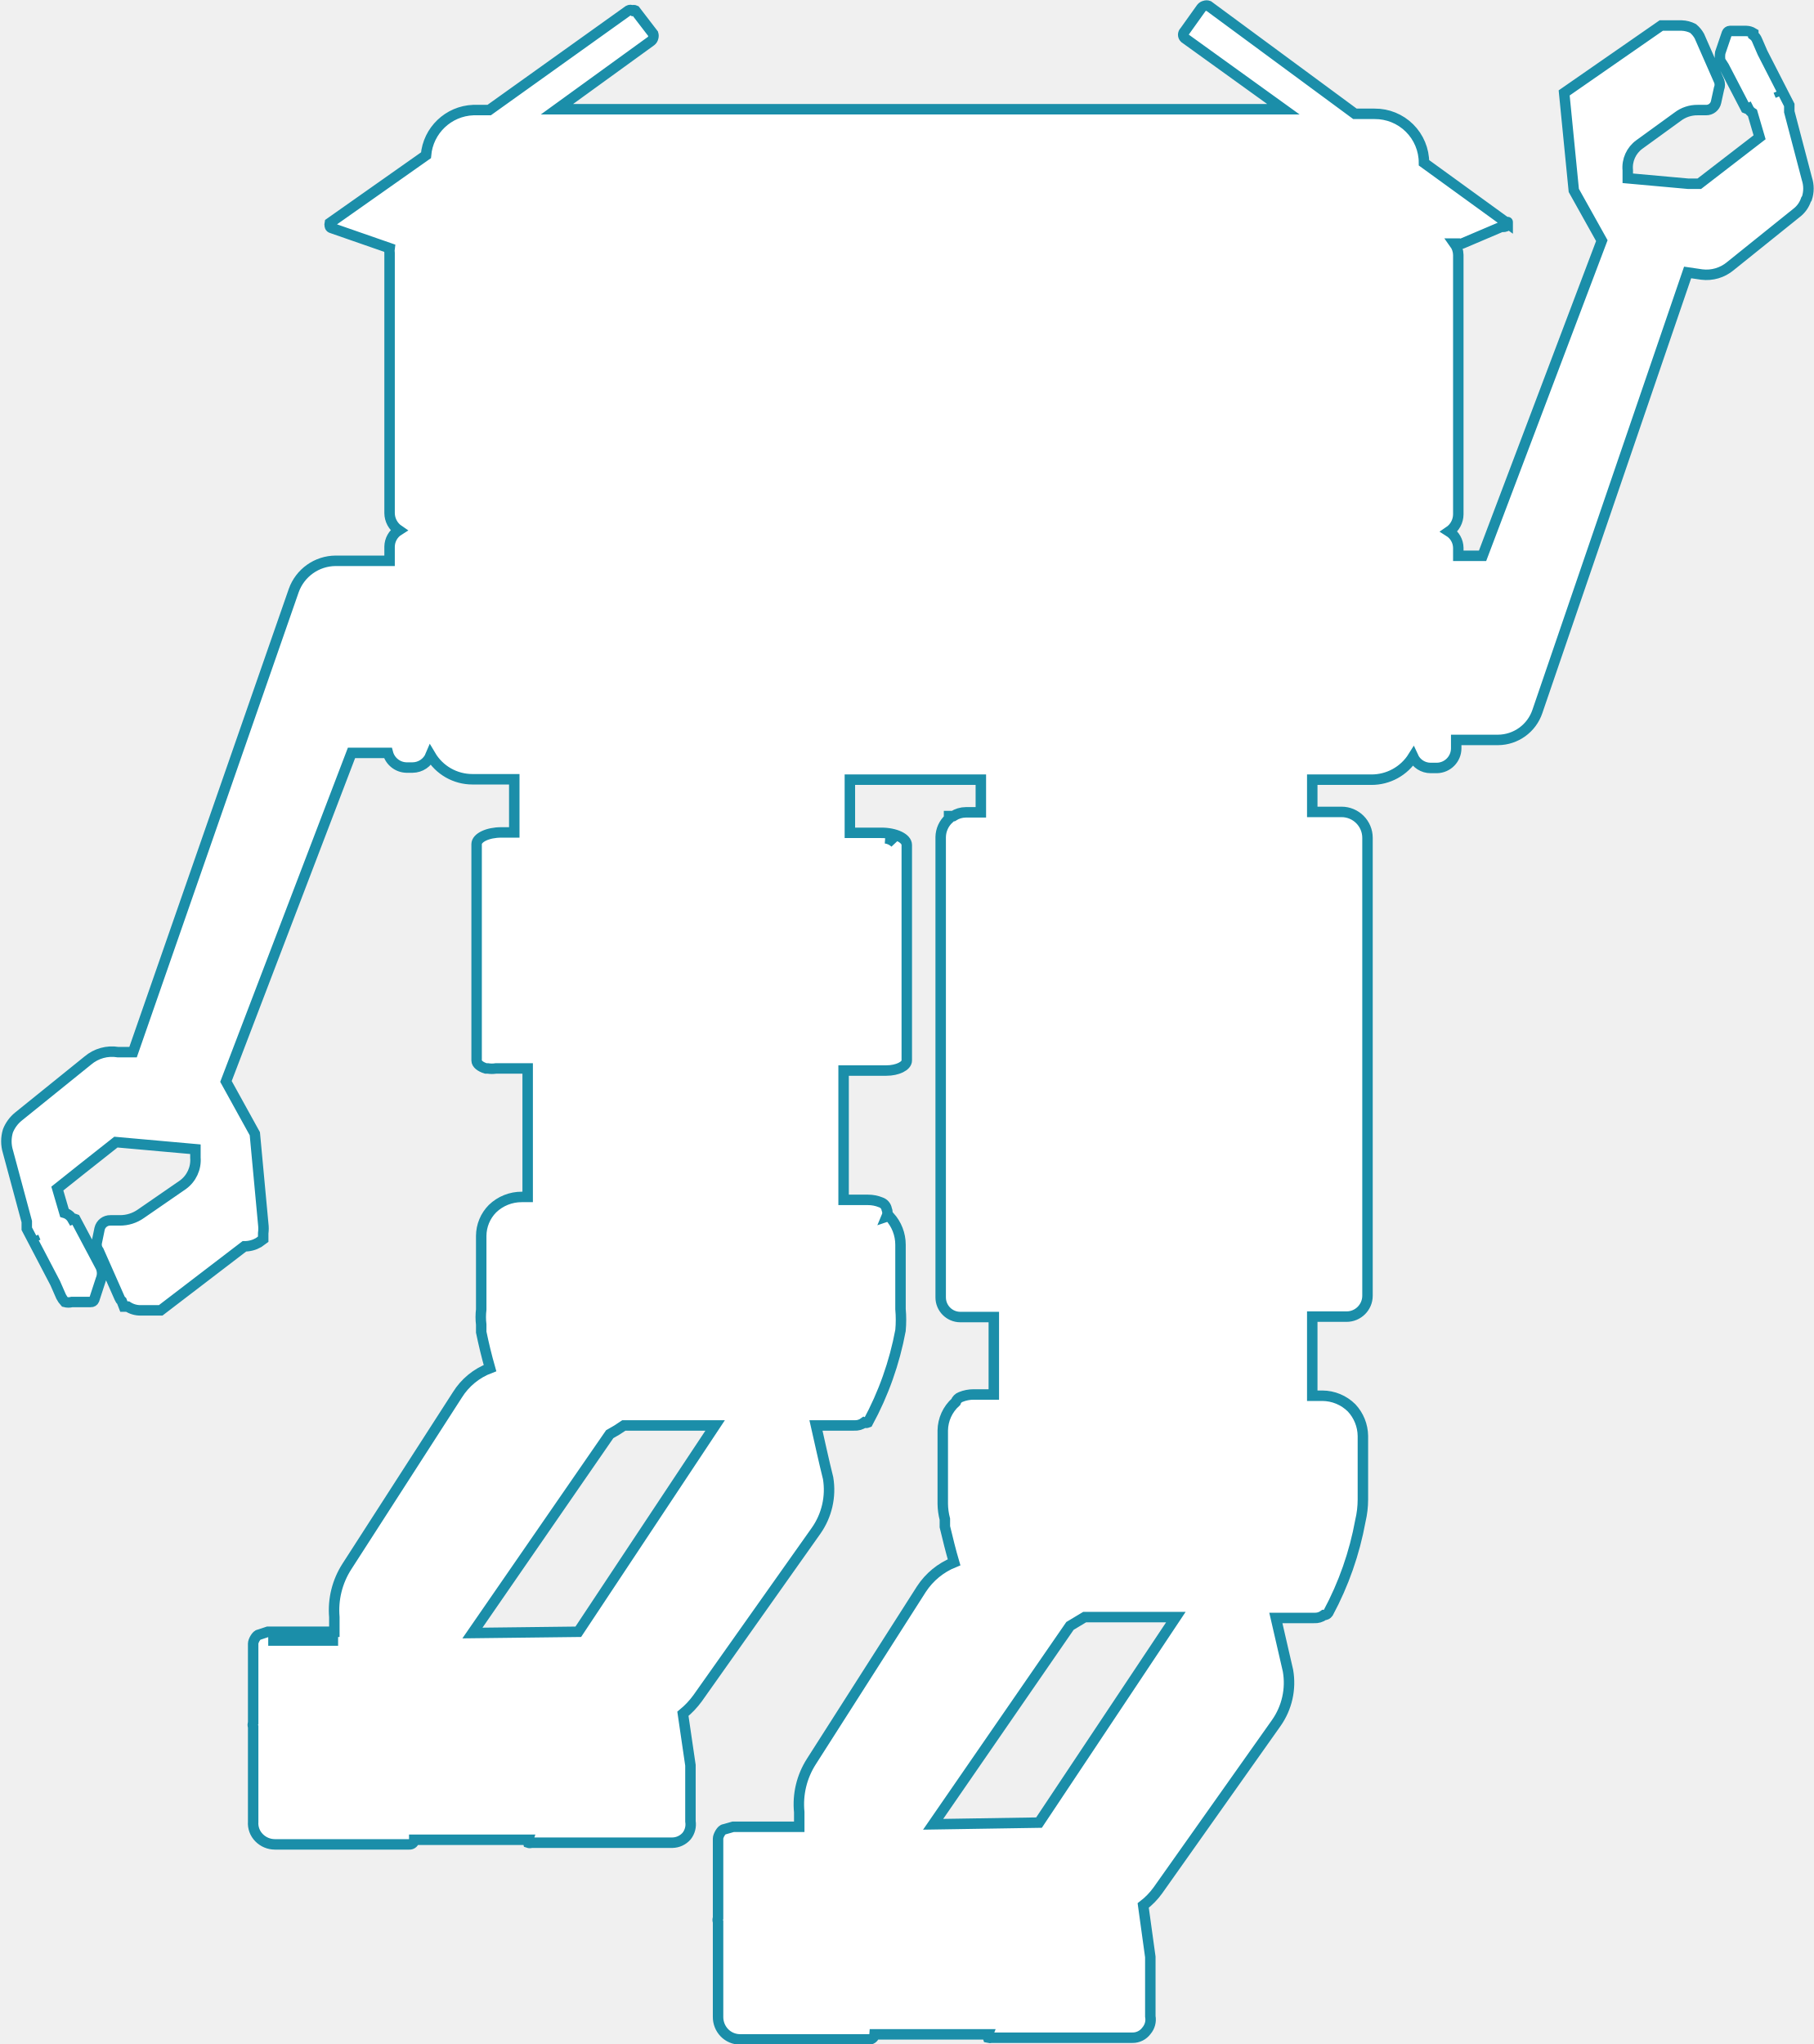
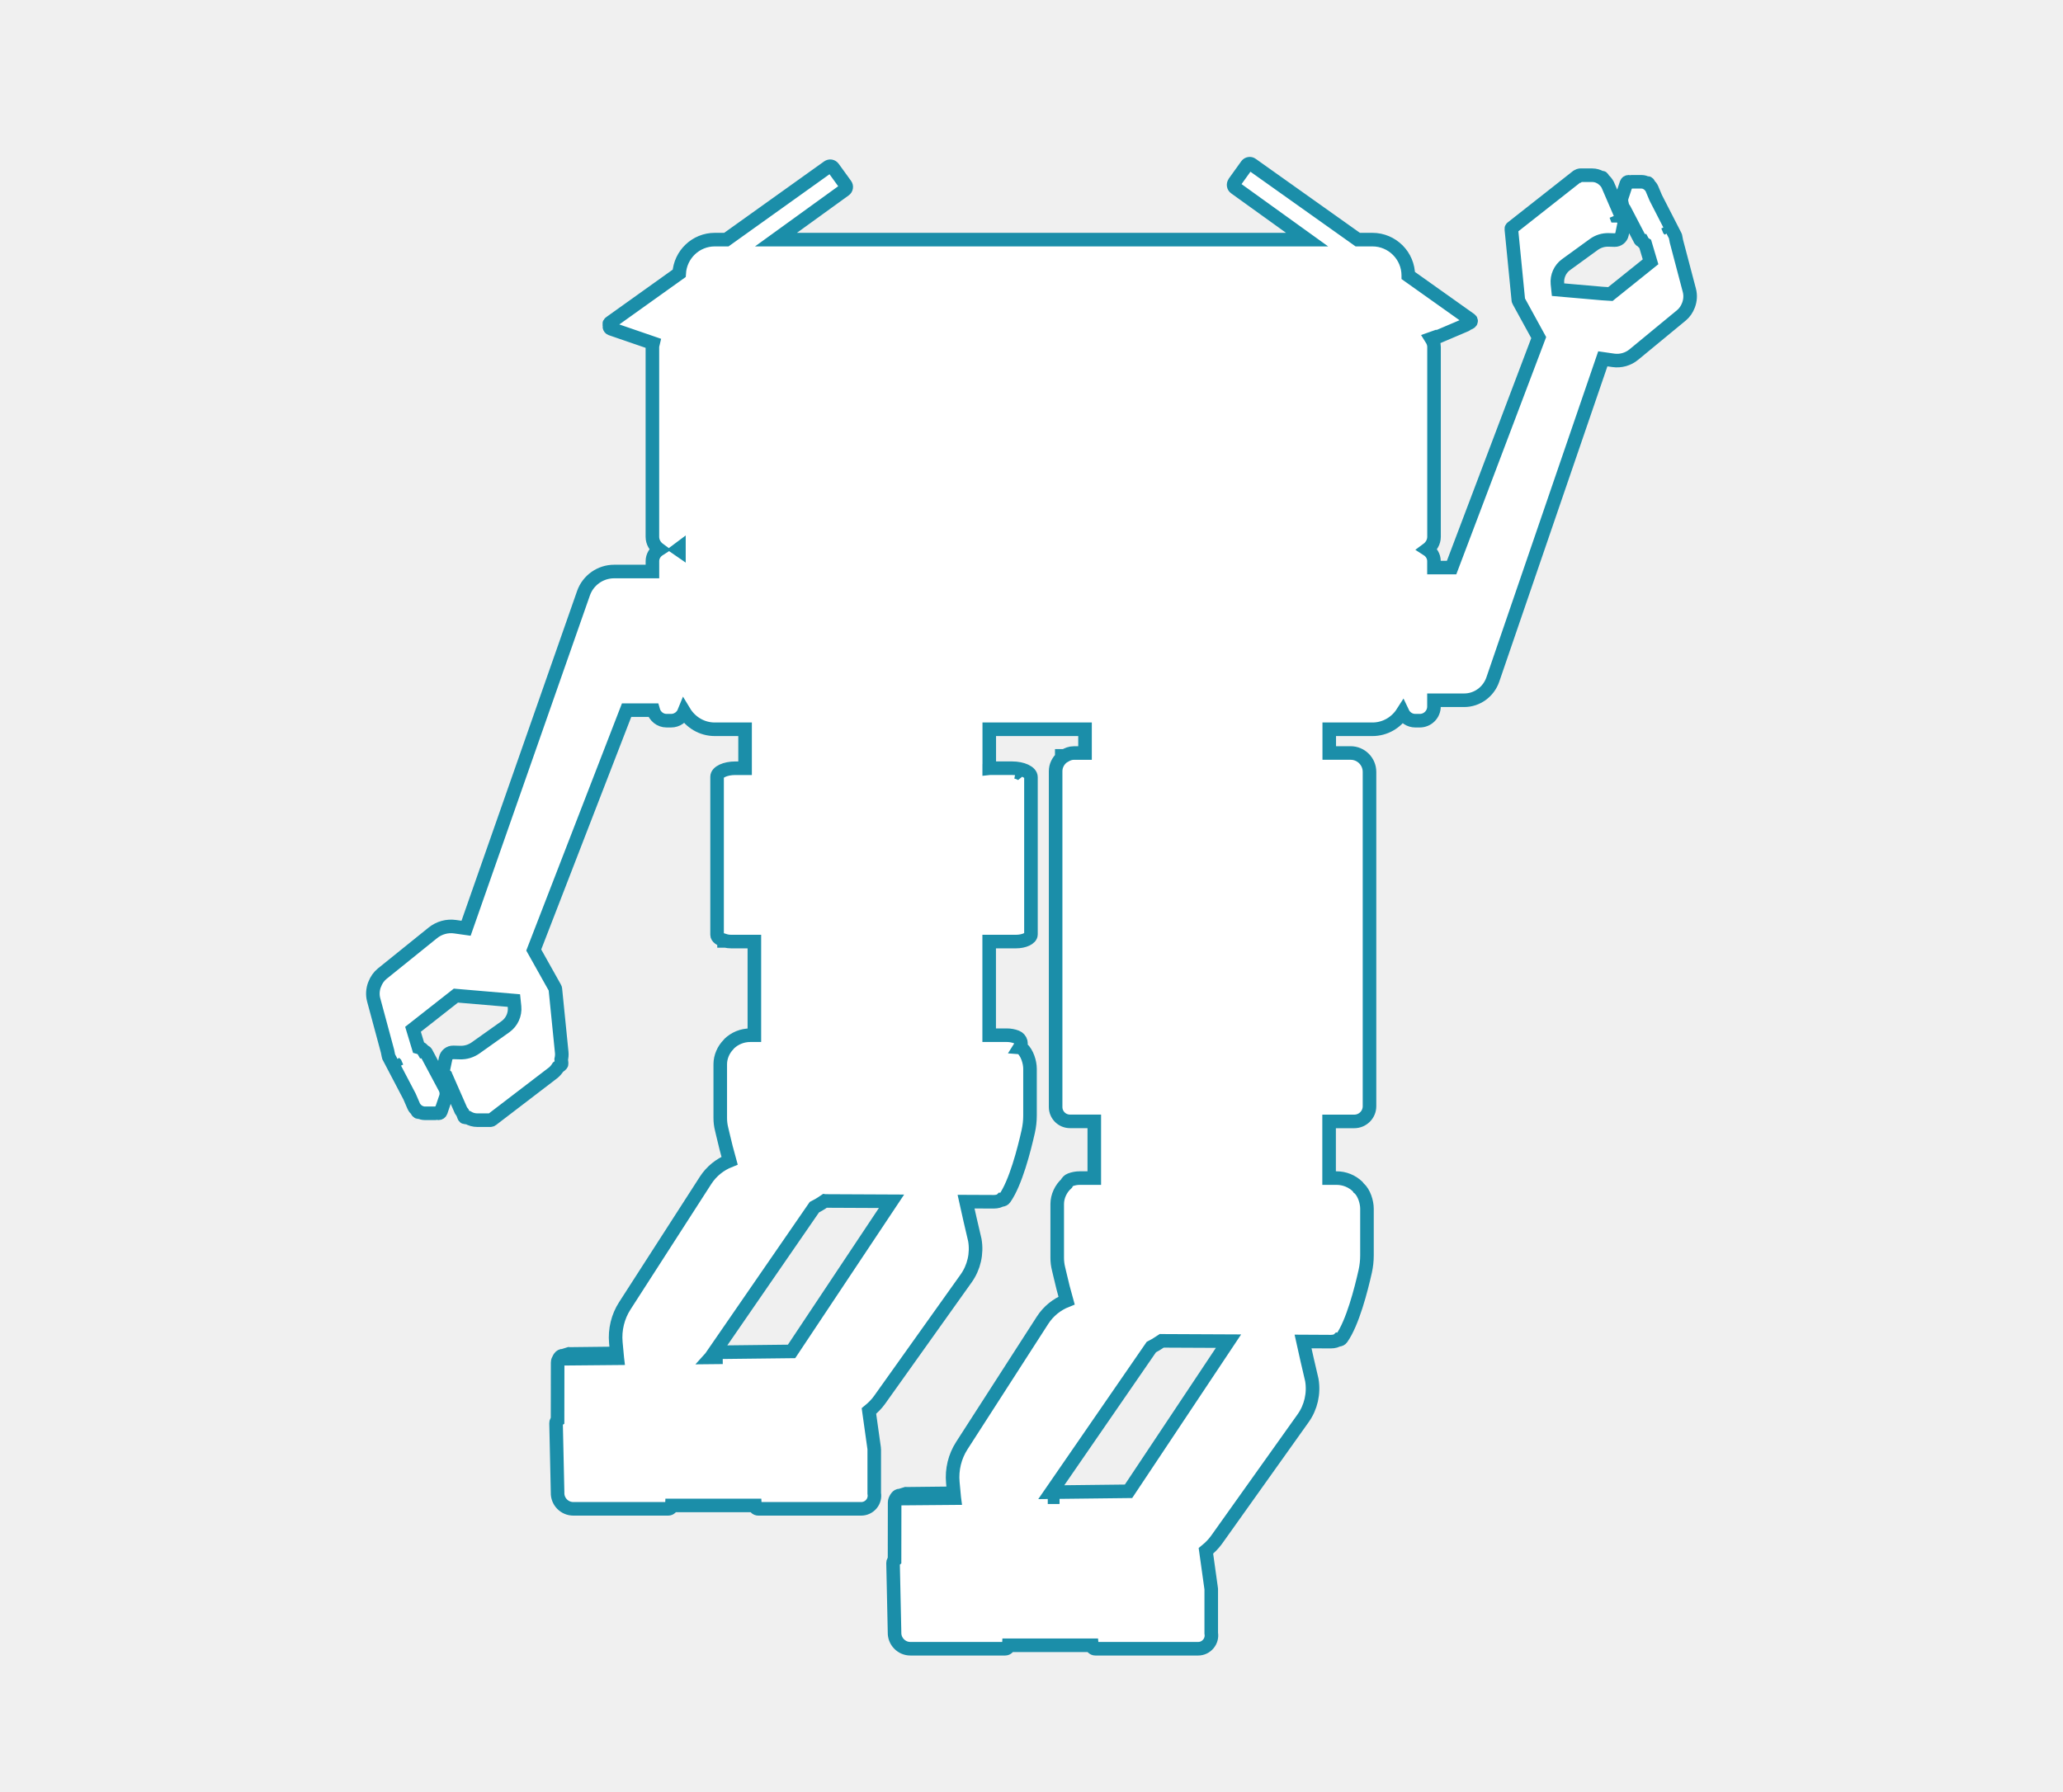
- <svg xmlns="http://www.w3.org/2000/svg" id="Layer_1" data-name="Layer 1" viewBox="0 0 43.35 48.84">
-   <defs>
-     <style>.cls-1{fill:#fff;stroke:#1b8ea9;stroke-miterlimit:10;stroke-width:0.25px;}</style>
+ <svg xmlns="http://www.w3.org/2000/svg" viewBox="0 0 76 66" height="66" width="76" xml:space="preserve" version="1.1" id="svg2">
+   <defs id="defs6">
+     <clipPath id="clipPath16" clipPathUnits="userSpaceOnUse">
+       <path id="path18" d="m 0,65.197 75.118,0 L 75.118,0 0,0 0,65.197 Z" />
+     </clipPath>
  </defs>
-   <path class="cls-1" d="M59,13.65a.75.75,0,0,0,0-.47l-.42-1.6h0l0-.16h0l-.64-1.25-.13-.3a.27.27,0,0,0-.09-.12l0-.05,0,0h0a.34.34,0,0,0-.17-.05h-.33l-.06,0h0a.08.08,0,0,0-.07.05l-.16.47a.6.6,0,0,0,0,.19v0a0,0,0,0,0,0,0l.09.14.52,1a.07.07,0,0,0,.06,0,.27.27,0,0,0,.1.11l.17.58L56.43,13.3l-.27,0-1.44-.13,0-.19a.68.68,0,0,1,.28-.62l.91-.66a.77.77,0,0,1,.48-.16h.2a.24.24,0,0,0,.24-.19l.07-.32a.25.25,0,0,0,0-.19l0,0h0l-.47-1.07a.65.65,0,0,0-.15-.18v0a0,0,0,0,0,0,0h0a.64.64,0,0,0-.27-.07h-.49L53.2,11.13s0,0,0,0l.23,2.33v0l.67,1.2-2.85,7.53h-.58V22a.47.47,0,0,0-.22-.39.5.5,0,0,0,.22-.41V15a.48.48,0,0,0-.09-.27l.1,0h0a.09.09,0,0,0,.08,0l.94-.4s0,0,0,0l.06,0s.09,0,.09-.08,0,0,0,0l-2-1.45h0a1.17,1.17,0,0,0-1.18-1.17h-.47L44.7,9.05a.13.13,0,0,0-.09,0,.14.14,0,0,0-.08.05l-.4.56h0a.11.11,0,0,0,0,.16l2.36,1.7H29.13l2.25-1.63a.14.14,0,0,0,.05-.08.15.15,0,0,0,0-.09L31,9.16a.08.08,0,0,0-.07,0,.09.09,0,0,0-.09,0l-3.33,2.38h-.38A1.18,1.18,0,0,0,26,12.62L23.7,14.24a0,0,0,0,0,0,0s0,0,0,0a.14.14,0,0,0,0,.06s0,.05.05.06l1.38.48a.43.43,0,0,0,0,.12v6.21a.5.5,0,0,0,.22.41.47.47,0,0,0-.22.39v.34H23.84a1.07,1.07,0,0,0-1,.71L19,34.05l-.36,0a.89.89,0,0,0-.72.2l-1.66,1.34a.84.84,0,0,0-.25.34h0a.85.85,0,0,0,0,.5l.45,1.67h0l0,.17h0l.68,1.3.14.32a.6.6,0,0,0,.09.13l0,0s0,0,0,0h0a.33.33,0,0,0,.17,0h.45a.08.08,0,0,0,.08-.05l.16-.49a.37.37,0,0,0,0-.29l-.61-1.15a.09.09,0,0,0-.07,0,.32.32,0,0,0-.19-.15l-.17-.58.59-.47.81-.64,1.9.17,0,.2a.73.73,0,0,1-.3.65l-1,.69a.86.86,0,0,1-.51.16h-.22a.26.26,0,0,0-.26.2l-.07.34a.25.25,0,0,0,.05.19l0,0h0l.5,1.13a.18.18,0,0,0,.05.07l.05.13a0,0,0,0,0,0,0h.09a.56.56,0,0,0,.31.09h.43l.05,0,2-1.53A.67.67,0,0,0,22,38.6l.11-.08h0v0h0v-.14a.89.89,0,0,0,0-.23L21.91,36s0,0,0,0l-.69-1.25,3-7.85h.87a.47.47,0,0,0,.44.35h.15a.47.47,0,0,0,.43-.29,1.16,1.16,0,0,0,1,.57h1v1.27H27.8c-.33,0-.59.13-.59.28v5.17c0,.08.09.15.22.19h.05a.62.62,0,0,0,.19,0h.76v3.07h-.14a1,1,0,0,0-.7.28s0,0,0,0a.93.93,0,0,0-.27.65v1.76a1.47,1.47,0,0,0,0,.36c0,.05,0,.11,0,.18.06.29.13.58.21.86a1.57,1.57,0,0,0-.78.64l-2.64,4.1a1.93,1.93,0,0,0-.3,1.21l0,.35-1.51,0h-.08l-.21.07c-.06,0-.14.15-.14.21v1.9a.11.11,0,0,0,0,.09l0,2.27a.49.49,0,0,0,.14.38.53.53,0,0,0,.38.16H25.6a.11.11,0,0,0,.12-.11h2.72a.11.11,0,0,0,0,.07.12.12,0,0,0,.08,0h3.37a.46.46,0,0,0,.34-.16.45.45,0,0,0,.09-.35V51.09h0s0,0,0,0l-.18-1.23a2,2,0,0,0,.35-.37l2.83-4a1.7,1.7,0,0,0,.29-1.26c-.11-.44-.21-.91-.29-1.26h.91a.36.36,0,0,0,.24-.07h0a.12.12,0,0,0,.09,0,7.48,7.48,0,0,0,.78-2.2,2.84,2.84,0,0,0,0-.51V38.65a1,1,0,0,0-.26-.67h0a.11.11,0,0,0-.07,0,.23.23,0,0,0,0-.18.21.21,0,0,0-.14-.16.81.81,0,0,0-.31-.06h-.58V34.49H37c.27,0,.49-.11.49-.24V29.1c0-.16-.27-.29-.61-.29h-.75V27.54h3.13v.78h-.36a.56.56,0,0,0-.3.09h-.1v.06a.61.61,0,0,0-.2.44v11a.47.47,0,0,0,.47.47h.8v1.85h-.48a.81.81,0,0,0-.31.06.2.2,0,0,0-.12.12.93.93,0,0,0-.31.68v1.75a1.5,1.5,0,0,0,.05.37s0,.11,0,.18c.07.29.14.58.22.85a1.68,1.68,0,0,0-.78.64L35.21,51a1.89,1.89,0,0,0-.29,1.21l0,.35-1.5,0h-.08l-.21.06c-.07,0-.15.16-.15.22v1.9a.11.11,0,0,0,0,.09l0,2.27a.54.54,0,0,0,.15.38.52.52,0,0,0,.37.16h3.1a.13.13,0,0,0,.12-.12h2.71a.11.11,0,0,0,0,.08.18.18,0,0,0,.09,0h3.36a.41.41,0,0,0,.34-.17.41.41,0,0,0,.09-.34V55.67h0v0l-.17-1.23a1.71,1.71,0,0,0,.35-.36l2.83-4a1.67,1.67,0,0,0,.28-1.25l-.29-1.26h.91a.36.36,0,0,0,.24-.07h0a.12.12,0,0,0,.1-.05,7.47,7.47,0,0,0,.77-2.2,2.22,2.22,0,0,0,.06-.51V43.22a1,1,0,0,0-.27-.67h0l0,0a1,1,0,0,0-.7-.29h-.24V40.37h.82a.5.5,0,0,0,.5-.5V28.93a.62.62,0,0,0-.62-.62h-.7v-.77h1.41a1.17,1.17,0,0,0,1-.55.46.46,0,0,0,.42.27h.15a.47.47,0,0,0,.46-.47v-.2h1a1,1,0,0,0,.94-.68l3.59-10.49.34.05a.89.89,0,0,0,.68-.2L58.75,14a.66.66,0,0,0,.23-.32ZM27,48.09Zm.11-.16,3.28-4.75a3.63,3.63,0,0,0,.34-.21h2.18L29.64,47.9ZM38,52.67Zm.12-.17,3.27-4.74.35-.21h2.18l-3.27,4.91ZM26,21.64v0h0ZM58.37,11.2l0,0-.05-.12Zm-1.75-.47Zm-40,27.73,0,0,.05.12Zm7.28,9.65h0l-1.67,0v0h1.66ZM37.21,29.05a.41.41,0,0,0-.23-.11A.31.31,0,0,1,37.21,29.05ZM35,52.69h0Z" transform="translate(-15.82 -8.91)" />
+   <g transform="matrix(1.25,0,0,-1.25,0,66)" id="g10">
+     <g style="stroke-width:0.444;stroke-miterlimit:4;stroke-dasharray:none" transform="matrix(0.9008213,0,0,0.9008213,-3.37322,-2.62048)" id="g12">
+       <g style="stroke-width:0.444;stroke-miterlimit:4;stroke-dasharray:none" clip-path="url(#clipPath16)" id="g14">
+         <g style="stroke-width:0.444;stroke-miterlimit:4;stroke-dasharray:none" transform="translate(34.9648,12.5074)" id="g20">
+           <path id="path22" style="fill:#ffffff;fill-opacity:1;fill-rule:nonzero;stroke:none;stroke-width:0.444;stroke-miterlimit:4;stroke-dasharray:none" d="m 0,0 0.001,-0.008 -1.666,-0.014 c 0.002,0.003 0.005,0.007 0.008,0.012 0.009,0 0.016,-10e-4 0.028,-10e-4 L 0,0 Z m 2.249,23.641 c -0.046,0.049 -0.13,0.088 -0.231,0.113 0.11,-0.019 0.194,-0.06 0.231,-0.113 M -11.025,4.577 -11.024,4.569 -12.69,4.554 c 0.003,0.005 0.005,0.008 0.008,0.013 0.009,-0.001 0.016,-0.001 0.028,-0.001 l 1.629,0.011 z m -7.281,9.653 c 0.006,-0.005 0.014,-0.01 0.02,-0.016 l 0.053,-0.123 -0.073,0.139 z m 39.96,27.725 -0.001,0 -0.005,0.013 0.006,-0.013 z m 1.751,-0.463 c -0.006,0.006 -0.012,0.01 -0.019,0.016 l -0.049,0.117 0.068,-0.133 z m -32.413,-10.447 0,-0.017 -0.013,0.009 c 0.004,0.003 0.009,0.005 0.013,0.008 M 3.174,0.187 6.446,4.933 c 0.075,0.037 0.203,0.112 0.345,0.208 0.007,0 0.013,-0.002 0.02,-0.002 L 8.972,5.129 5.701,0.216 3.174,0.187 Z M 3.059,0.021 3.06,0.021 3.444,0.023 3.059,0.021 Z m -10.91,4.743 3.272,4.746 c 0.076,0.037 0.204,0.111 0.345,0.208 0.007,-10e-4 0.013,-0.002 0.02,-0.002 l 2.161,-0.01 -3.27,-4.913 -2.528,-0.029 z m -0.115,-0.167 0.001,10e-4 0.389,0.003 -0.39,-0.004 z m 31.99,34.44 c 0.055,0.15 0.068,0.315 0.026,0.475 l -0.422,1.601 c 0,10e-4 -0.001,0.002 -0.001,0.003 l -0.032,0.165 c -10e-4,0.004 -0.002,0.008 -0.004,0.011 l -0.64,1.248 -0.125,0.297 c -0.021,0.049 -0.054,0.09 -0.091,0.125 l -0.024,0.047 c -0.007,0.012 -0.02,0.02 -0.032,0.02 -0.006,0 -0.012,-0.002 -0.018,-0.005 -0.002,-10e-4 0,-0.004 -0.002,-0.006 -0.053,0.029 -0.111,0.048 -0.174,0.048 l -0.329,0 c -0.02,0 -0.04,-0.005 -0.058,-0.015 -0.005,0.004 -0.007,0.01 -0.013,0.012 -0.008,0.002 -0.016,0.003 -0.023,0.003 -0.032,0 -0.06,-0.019 -0.071,-0.05 l -0.153,-0.462 c -0.018,-0.066 -0.013,-0.13 0.002,-0.191 l -0.01,-0.032 c -0.003,-0.011 -10e-4,-0.022 0.005,-0.032 l 0.091,-0.141 0.515,-0.988 c 0.014,-0.025 0.039,-0.034 0.066,-0.034 0.024,-0.045 0.057,-0.083 0.101,-0.11 l 0.172,-0.578 -1.314,-1.055 -0.269,0.017 -1.443,0.126 -0.02,0.194 c -0.023,0.242 0.083,0.481 0.279,0.624 l 0.908,0.659 c 0.141,0.104 0.311,0.156 0.483,0.152 l 0.205,-0.006 c 0.113,-10e-4 0.212,0.078 0.237,0.191 l 0.066,0.324 c 0.013,0.066 -0.002,0.134 -0.041,0.187 -0.008,0.011 -0.02,0.017 -0.03,0.026 -0.001,0.003 10e-4,0.006 0,0.009 l -0.464,1.076 c -0.037,0.072 -0.091,0.129 -0.149,0.177 l -0.012,0.033 c -0.005,0.014 -0.019,0.024 -0.033,0.025 l -0.041,0.002 c -0.081,0.045 -0.172,0.072 -0.267,0.072 l -0.402,0 c -0.016,0 -0.033,-0.005 -0.045,-0.015 l -0.013,-0.011 -0.006,0 c 0,0 -10e-4,10e-4 -0.002,10e-4 -0.008,0 -0.015,-0.003 -0.022,-0.008 l -2.146,-1.69 c -0.01,-0.008 -0.015,-0.021 -0.014,-0.034 l 0.23,-2.335 c 0.001,-0.005 0.002,-0.01 0.005,-0.015 l 0.661,-1.206 -2.85,-7.526 -0.577,0 0,0.211 c 0,0.163 -0.09,0.301 -0.218,0.383 0.129,0.095 0.22,0.241 0.22,0.414 l 0,6.213 c 0,0.102 -0.037,0.191 -0.088,0.272 l 0.099,0.035 c 0.002,-0.002 0.002,-0.006 0.004,-0.008 10e-4,0 0.002,-0.001 0.003,-0.002 0.021,-0.011 0.054,0.002 0.085,0.024 l 0.94,0.4 c 0.006,0.003 0.013,0.009 0.017,0.013 0.007,0.008 0.042,0.024 0.062,0.034 0.051,0.024 0.088,0.042 0.092,0.077 0.001,0.018 -0.007,0.034 -0.022,0.046 l -2.034,1.445 0,10e-4 c 0,0.647 -0.527,1.174 -1.174,1.174 l -0.48,0 -3.464,2.461 C 9.711,43.655 9.68,43.662 9.648,43.657 9.616,43.652 9.589,43.635 9.569,43.608 L 9.167,43.048 C 9.165,43.046 9.166,43.042 9.165,43.04 L 9.16,43.034 C 9.123,42.979 9.136,42.904 9.189,42.868 l 2.355,-1.694 -17.377,0 2.248,1.626 c 0.026,0.018 0.044,0.046 0.049,0.077 0.006,0.032 -0.002,0.065 -0.021,0.09 l -0.404,0.558 c -0.019,0.026 -0.046,0.043 -0.078,0.049 -0.031,0.005 -0.063,-0.003 -0.089,-0.021 l -3.328,-2.379 -0.378,0 c -0.623,0 -1.129,-0.489 -1.166,-1.104 l -2.266,-1.619 c -0.016,-0.011 -0.024,-0.028 -0.022,-0.045 0.002,-0.012 0.012,-0.021 0.02,-0.03 -0.011,-0.016 -0.019,-0.034 -0.016,-0.054 0.004,-0.03 0.024,-0.055 0.053,-0.065 l 1.379,-0.474 c -0.009,-0.039 -0.024,-0.077 -0.024,-0.12 l 0,-6.213 c 0,-0.173 0.09,-0.319 0.22,-0.414 -0.128,-0.082 -0.219,-0.22 -0.219,-0.383 l 0,-0.34 -1.254,0 c -0.449,0 -0.852,-0.285 -1.001,-0.709 l -3.842,-10.964 -0.361,0.051 c -0.258,0.037 -0.522,-0.037 -0.725,-0.201 l -1.659,-1.338 c -0.113,-0.092 -0.193,-0.213 -0.243,-0.342 -0.004,-0.004 -0.006,-0.009 -0.007,-0.014 -0.058,-0.157 -0.073,-0.329 -0.028,-0.497 l 0.451,-1.673 c 0,-10e-4 0.001,-0.002 0.001,-0.003 l 0.035,-0.173 c 0,-0.004 0.002,-0.007 0.003,-0.011 l 0.683,-1.303 0.135,-0.312 c 0.022,-0.052 0.057,-0.094 0.097,-0.131 l 0.025,-0.047 c 0.007,-0.014 0.021,-0.022 0.035,-0.022 0.002,0 0.003,10e-4 0.005,10e-4 10e-4,0 10e-4,-10e-4 10e-4,-10e-4 l 0.028,0.005 c 0.054,-0.026 0.111,-0.044 0.173,-0.044 l 0.35,0 c 0.023,0 0.044,0.006 0.063,0.016 0.005,-0.003 0.007,-0.01 0.014,-0.012 0.008,-0.003 0.017,-0.004 0.025,-0.004 0.033,0 0.063,0.02 0.075,0.054 l 0.165,0.486 c 0.027,0.098 0.015,0.2 -0.032,0.289 l -0.614,1.152 c -0.014,0.027 -0.042,0.037 -0.07,0.037 -0.039,0.069 -0.102,0.122 -0.183,0.143 l -0.178,0.588 0.588,0.462 0.815,0.64 1.898,-0.162 0.021,-0.203 c 0.025,-0.253 -0.089,-0.503 -0.297,-0.652 l -0.97,-0.689 c -0.151,-0.108 -0.33,-0.165 -0.517,-0.158 l -0.219,0.006 c -0.123,0.004 -0.226,-0.082 -0.252,-0.2 l -0.071,-0.339 c -0.014,-0.068 0.003,-0.139 0.044,-0.194 0.009,-0.012 0.022,-0.018 0.032,-0.028 10e-4,-0.003 -0.001,-0.005 10e-4,-0.008 l 0.497,-1.131 c 0.015,-0.028 0.035,-0.049 0.053,-0.073 l 0.047,-0.128 c 0.006,-0.015 0.019,-0.026 0.035,-0.027 l 0.09,-0.005 c 0.092,-0.054 0.198,-0.085 0.309,-0.085 l 0.429,0 c 0.018,0 0.034,0.006 0.048,0.017 l 2.006,1.535 c 0.064,0.052 0.114,0.114 0.157,0.182 l 0.104,0.08 c 0.002,0.001 10e-4,0.004 0.003,0.006 0.006,0.007 0.01,0.014 0.01,0.024 0,0.002 0.003,0.003 0.002,0.005 l -0.014,0.141 c 0.016,0.075 0.025,0.152 0.016,0.231 l -0.208,2.072 c -10e-4,0.011 -0.004,0.022 -0.01,0.032 l -0.697,1.243 3.038,7.849 0.869,0 c 0.054,-0.197 0.226,-0.345 0.44,-0.345 l 0.146,0 c 0.195,0 0.36,0.121 0.429,0.292 0.206,-0.342 0.576,-0.573 1.002,-0.573 l 0.99,0 0,-1.275 -0.321,0 c -0.328,0 -0.595,-0.125 -0.595,-0.28 l 0,-5.171 c 0,-0.079 0.094,-0.146 0.228,-0.185 l 0,-0.015 0.05,0 c 0.058,-0.013 0.123,-0.021 0.191,-0.021 l 0.751,0 0,-3.064 -0.134,0 c -0.263,0 -0.51,-0.101 -0.697,-0.284 C -7.377,14.851 -7.379,14.842 -7.385,14.835 -7.55,14.67 -7.656,14.432 -7.656,14.19 l 0,-1.757 c 0,-0.122 0.014,-0.245 0.044,-0.363 0.013,-0.051 0.027,-0.113 0.043,-0.182 0.068,-0.286 0.138,-0.577 0.217,-0.854 -0.318,-0.127 -0.591,-0.346 -0.782,-0.64 l -2.643,-4.106 c -0.23,-0.355 -0.334,-0.784 -0.295,-1.207 l 0.033,-0.353 -1.503,-0.017 c -0.036,0 -0.059,-0.001 -0.078,-0.001 -0.002,0.001 0.003,0.008 -0.001,0.008 -10e-4,0 -0.209,-0.067 -0.211,-0.067 C -12.896,4.65 -12.978,4.5 -12.976,4.435 l -0.003,-1.896 c -0.029,-0.022 -0.05,-0.053 -0.049,-0.092 l 0.05,-2.271 c -0.005,-0.142 0.047,-0.276 0.145,-0.377 0.099,-0.102 0.231,-0.157 0.374,-0.157 l 3.099,0 c 0.063,0 0.114,0.048 0.118,0.111 l 2.714,0 c 10e-4,-0.027 0.012,-0.054 0.031,-0.074 0.023,-0.025 0.054,-0.037 0.087,-0.037 l 3.364,0 c 0.131,0 0.254,0.058 0.338,0.16 0.08,0.098 0.112,0.224 0.09,0.347 l 0,1.447 c 0,10e-4 -0.002,0.002 -0.002,0.004 0,0.004 0.002,0.008 10e-4,0.012 l -0.173,1.232 c 0.13,0.106 0.25,0.224 0.348,0.362 L 0.389,7.183 C 0.645,7.542 0.749,7.996 0.673,8.437 0.569,8.876 0.461,9.346 0.385,9.694 l 0.906,-0.004 0.003,0 c 0.107,0 0.199,0.028 0.24,0.066 C 1.54,9.755 1.546,9.75 1.553,9.75 c 0.037,0 0.073,0.017 0.096,0.05 0.356,0.499 0.637,1.59 0.772,2.195 0.037,0.168 0.057,0.341 0.057,0.515 l 0,1.533 c 0,0.212 -0.092,0.516 -0.262,0.667 -0.001,10e-4 -0.002,0.003 -0.003,0.004 -0.021,0.017 -0.047,0.022 -0.072,0.024 0.035,0.055 0.052,0.12 0.036,0.184 -0.019,0.073 -0.073,0.133 -0.142,0.16 -0.098,0.038 -0.203,0.058 -0.31,0.058 l -0.583,0 0,3.064 0.87,0 c 0.274,0 0.497,0.105 0.497,0.233 l 0,5.149 c 0,0.161 -0.277,0.291 -0.618,0.291 l -0.721,0 c -0.01,0 -0.017,-0.004 -0.027,-0.005 l 0,0.116 c 0.002,0.007 0.002,0.014 0.002,0.021 l 0,1.142 3.133,0 0,-0.777 -0.367,0 C 3.799,24.374 3.7,24.334 3.61,24.28 l -0.093,0 0,-0.063 C 3.396,24.108 3.316,23.954 3.316,23.778 l 0,-10.988 c 0,-0.259 0.21,-0.469 0.469,-0.469 l 0.796,0 0,-1.856 -0.477,0 c -0.107,0 -0.211,-0.02 -0.309,-0.058 C 3.738,10.386 3.698,10.34 3.672,10.285 3.489,10.12 3.368,9.869 3.368,9.614 l 0,-1.759 C 3.368,7.733 3.383,7.611 3.413,7.493 3.425,7.441 3.44,7.38 3.456,7.311 3.523,7.024 3.594,6.733 3.673,6.457 3.354,6.33 3.081,6.111 2.89,5.816 L 0.248,1.712 C 0.018,1.356 -0.086,0.928 -0.047,0.504 L -0.014,0.151 -1.517,0.134 c -0.036,0 -0.059,0 -0.078,-0.001 -0.002,0.001 0.002,0.008 -0.001,0.008 -10e-4,0 -0.21,-0.066 -0.211,-0.066 -0.065,-0.002 -0.146,-0.152 -0.144,-0.218 l -0.003,-1.895 c -0.029,-0.023 -0.05,-0.053 -0.049,-0.092 l 0.049,-2.27 c -0.004,-0.142 0.048,-0.276 0.146,-0.377 0.099,-0.103 0.231,-0.159 0.373,-0.159 l 3.1,0 c 0.063,0 0.114,0.05 0.118,0.113 l 2.713,0 c 0.002,-0.029 0.013,-0.055 0.032,-0.075 0.023,-0.024 0.054,-0.038 0.086,-0.038 l 3.365,0 c 0.131,0 0.254,0.059 0.337,0.162 0.08,0.097 0.113,0.223 0.091,0.347 l 0,1.446 c 0,0.002 -0.002,0.002 -0.002,0.003 -10e-4,0.004 0.001,0.009 0,0.013 l -0.172,1.232 c 0.13,0.106 0.25,0.225 0.348,0.362 l 2.832,3.977 c 0.256,0.359 0.36,0.814 0.285,1.254 -0.104,0.44 -0.212,0.909 -0.288,1.258 l 0.906,-0.005 0.003,0 c 0.107,0 0.199,0.028 0.24,0.066 0.006,-0.001 0.012,-0.006 0.018,-0.006 0.037,0 0.073,0.017 0.097,0.05 0.356,0.5 0.637,1.589 0.772,2.195 0.037,0.168 0.056,0.342 0.056,0.515 l 0,1.533 c 0,0.213 -0.093,0.521 -0.265,0.671 -0.002,0.002 -0.005,10e-4 -0.008,0.003 -0.009,0.013 -0.015,0.03 -0.028,0.043 -0.186,0.181 -0.433,0.282 -0.696,0.282 l -0.242,0 0,1.854 0.824,0 c 0.274,0 0.498,0.223 0.498,0.497 l 0,10.941 c 0,0.341 -0.277,0.618 -0.618,0.618 l -0.699,0 0,0.776 1.412,0 c 0.416,0 0.779,0.22 0.988,0.548 0.074,-0.157 0.231,-0.267 0.417,-0.267 l 0.145,0 c 0.256,0 0.464,0.207 0.464,0.463 l 0,0.206 0.989,0 c 0.421,0 0.797,0.273 0.937,0.679 l 3.598,10.493 0.34,-0.049 c 0.241,-0.036 0.489,0.034 0.678,0.191 l 1.554,1.281 c 0.106,0.088 0.181,0.203 0.229,0.328 0.002,0.004 0.003,0.008 0.005,0.013" />
+         </g>
+         <g style="stroke-width:0.444;stroke-miterlimit:4;stroke-dasharray:none" transform="translate(34.9648,12.5074)" id="g24">
+           <path id="path26" style="fill:none;stroke:#1b8ea9;stroke-width:0.444;stroke-linecap:butt;stroke-linejoin:miter;stroke-miterlimit:4;stroke-dasharray:none;stroke-opacity:1" d="m 0,0 0.001,-0.008 -1.666,-0.014 c 0.002,0.003 0.005,0.007 0.008,0.012 0.009,0 0.016,-10e-4 0.028,-10e-4 L 0,0 Z m 2.249,23.641 c -0.046,0.049 -0.13,0.088 -0.231,0.113 0.11,-0.019 0.194,-0.06 0.231,-0.113 z M -11.025,4.577 -11.024,4.569 -12.69,4.554 c 0.003,0.005 0.005,0.008 0.008,0.013 0.009,-0.001 0.016,-0.001 0.028,-0.001 l 1.629,0.011 z m -7.281,9.653 c 0.006,-0.005 0.014,-0.01 0.02,-0.016 l 0.053,-0.123 -0.073,0.139 z m 39.96,27.725 -0.001,0 -0.005,0.013 0.006,-0.013 z m 1.751,-0.463 c -0.006,0.006 -0.012,0.01 -0.019,0.016 l -0.049,0.117 0.068,-0.133 z m -32.413,-10.447 0,-0.017 -0.013,0.009 c 0.004,0.003 0.009,0.005 0.013,0.008 z M 3.174,0.187 6.446,4.933 c 0.075,0.037 0.203,0.112 0.345,0.208 0.007,0 0.013,-0.002 0.02,-0.002 L 8.972,5.129 5.701,0.216 3.174,0.187 Z M 3.059,0.021 3.06,0.021 3.444,0.023 3.059,0.021 Z m -10.91,4.743 3.272,4.746 c 0.076,0.037 0.204,0.111 0.345,0.208 0.007,-10e-4 0.013,-0.002 0.02,-0.002 l 2.161,-0.01 -3.27,-4.913 -2.528,-0.029 z m -0.115,-0.167 0.001,10e-4 0.389,0.003 -0.39,-0.004 z m 31.99,34.44 c 0.055,0.15 0.068,0.315 0.026,0.475 l -0.422,1.601 c 0,10e-4 -0.001,0.002 -0.001,0.003 l -0.032,0.165 c -10e-4,0.004 -0.002,0.008 -0.004,0.011 l -0.64,1.248 -0.125,0.297 c -0.021,0.049 -0.054,0.09 -0.091,0.125 l -0.024,0.047 c -0.007,0.012 -0.02,0.02 -0.032,0.02 -0.006,0 -0.012,-0.002 -0.018,-0.005 -0.002,-10e-4 0,-0.004 -0.002,-0.006 -0.053,0.029 -0.111,0.048 -0.174,0.048 l -0.329,0 c -0.02,0 -0.04,-0.005 -0.058,-0.015 -0.005,0.004 -0.007,0.01 -0.013,0.012 -0.008,0.002 -0.016,0.003 -0.023,0.003 -0.032,0 -0.06,-0.019 -0.071,-0.05 l -0.153,-0.462 c -0.018,-0.066 -0.013,-0.13 0.002,-0.191 l -0.01,-0.032 c -0.003,-0.011 -10e-4,-0.022 0.005,-0.032 l 0.091,-0.141 0.515,-0.988 c 0.014,-0.025 0.039,-0.034 0.066,-0.034 0.024,-0.045 0.057,-0.083 0.101,-0.11 l 0.172,-0.578 -1.314,-1.055 -0.269,0.017 -1.443,0.126 -0.02,0.194 c -0.023,0.242 0.083,0.481 0.279,0.624 l 0.908,0.659 c 0.141,0.104 0.311,0.156 0.483,0.152 l 0.205,-0.006 c 0.113,-10e-4 0.212,0.078 0.237,0.191 l 0.066,0.324 c 0.013,0.066 -0.002,0.134 -0.041,0.187 -0.008,0.011 -0.02,0.017 -0.03,0.026 -0.001,0.003 10e-4,0.006 0,0.009 l -0.464,1.076 c -0.037,0.072 -0.091,0.129 -0.149,0.177 l -0.012,0.033 c -0.005,0.014 -0.019,0.024 -0.033,0.025 l -0.041,0.002 c -0.081,0.045 -0.172,0.072 -0.267,0.072 l -0.402,0 c -0.016,0 -0.033,-0.005 -0.045,-0.015 l -0.013,-0.011 -0.006,0 c 0,0 -10e-4,10e-4 -0.002,10e-4 -0.008,0 -0.015,-0.003 -0.022,-0.008 l -2.146,-1.69 c -0.01,-0.008 -0.015,-0.021 -0.014,-0.034 l 0.23,-2.335 c 0.001,-0.005 0.002,-0.01 0.005,-0.015 l 0.661,-1.206 -2.85,-7.526 -0.577,0 0,0.211 c 0,0.163 -0.09,0.301 -0.218,0.383 0.129,0.095 0.22,0.241 0.22,0.414 l 0,6.213 c 0,0.102 -0.037,0.191 -0.088,0.272 l 0.099,0.035 c 0.002,-0.002 0.002,-0.006 0.004,-0.008 10e-4,0 0.002,-0.001 0.003,-0.002 0.021,-0.011 0.054,0.002 0.085,0.024 l 0.94,0.4 c 0.006,0.003 0.013,0.009 0.017,0.013 0.007,0.008 0.042,0.024 0.062,0.034 0.051,0.024 0.088,0.042 0.092,0.077 0.001,0.018 -0.007,0.034 -0.022,0.046 l -2.034,1.445 0,10e-4 c 0,0.647 -0.527,1.174 -1.174,1.174 l -0.48,0 -3.464,2.461 C 9.711,43.655 9.68,43.662 9.648,43.657 9.616,43.652 9.589,43.635 9.569,43.608 L 9.167,43.048 C 9.165,43.046 9.166,43.042 9.165,43.04 L 9.16,43.034 C 9.123,42.979 9.136,42.904 9.189,42.868 l 2.355,-1.694 -17.377,0 2.248,1.626 c 0.026,0.018 0.044,0.046 0.049,0.077 0.006,0.032 -0.002,0.065 -0.021,0.09 l -0.404,0.558 c -0.019,0.026 -0.046,0.043 -0.078,0.049 -0.031,0.005 -0.063,-0.003 -0.089,-0.021 l -3.328,-2.379 -0.378,0 c -0.623,0 -1.129,-0.489 -1.166,-1.104 l -2.266,-1.619 c -0.016,-0.011 -0.024,-0.028 -0.022,-0.045 0.002,-0.012 0.012,-0.021 0.02,-0.03 -0.011,-0.016 -0.019,-0.034 -0.016,-0.054 0.004,-0.03 0.024,-0.055 0.053,-0.065 l 1.379,-0.474 c -0.009,-0.039 -0.024,-0.077 -0.024,-0.12 l 0,-6.213 c 0,-0.173 0.09,-0.319 0.22,-0.414 -0.128,-0.082 -0.219,-0.22 -0.219,-0.383 l 0,-0.34 -1.254,0 c -0.449,0 -0.852,-0.285 -1.001,-0.709 l -3.842,-10.964 -0.361,0.051 c -0.258,0.037 -0.522,-0.037 -0.725,-0.201 l -1.659,-1.338 c -0.113,-0.092 -0.193,-0.213 -0.243,-0.342 -0.004,-0.004 -0.006,-0.009 -0.007,-0.014 -0.058,-0.157 -0.073,-0.329 -0.028,-0.497 l 0.451,-1.673 c 0,-10e-4 0.001,-0.002 0.001,-0.003 l 0.035,-0.173 c 0,-0.004 0.002,-0.007 0.003,-0.011 l 0.683,-1.303 0.135,-0.312 c 0.022,-0.052 0.057,-0.094 0.097,-0.131 l 0.025,-0.047 c 0.007,-0.014 0.021,-0.022 0.035,-0.022 0.002,0 0.003,10e-4 0.005,10e-4 10e-4,0 10e-4,-10e-4 10e-4,-10e-4 l 0.028,0.005 c 0.054,-0.026 0.111,-0.044 0.173,-0.044 l 0.35,0 c 0.023,0 0.044,0.006 0.063,0.016 0.005,-0.003 0.007,-0.01 0.014,-0.012 0.008,-0.003 0.017,-0.004 0.025,-0.004 0.033,0 0.063,0.02 0.075,0.054 l 0.165,0.486 c 0.027,0.098 0.015,0.2 -0.032,0.289 l -0.614,1.152 c -0.014,0.027 -0.042,0.037 -0.07,0.037 -0.039,0.069 -0.102,0.122 -0.183,0.143 l -0.178,0.588 0.588,0.462 0.815,0.64 1.898,-0.162 0.021,-0.203 c 0.025,-0.253 -0.089,-0.503 -0.297,-0.652 l -0.97,-0.689 c -0.151,-0.108 -0.33,-0.165 -0.517,-0.158 l -0.219,0.006 c -0.123,0.004 -0.226,-0.082 -0.252,-0.2 l -0.071,-0.339 c -0.014,-0.068 0.003,-0.139 0.044,-0.194 0.009,-0.012 0.022,-0.018 0.032,-0.028 10e-4,-0.003 -0.001,-0.005 10e-4,-0.008 l 0.497,-1.131 c 0.015,-0.028 0.035,-0.049 0.053,-0.073 l 0.047,-0.128 c 0.006,-0.015 0.019,-0.026 0.035,-0.027 l 0.09,-0.005 c 0.092,-0.054 0.198,-0.085 0.309,-0.085 l 0.429,0 c 0.018,0 0.034,0.006 0.048,0.017 l 2.006,1.535 c 0.064,0.052 0.114,0.114 0.157,0.182 l 0.104,0.08 c 0.002,0.001 10e-4,0.004 0.003,0.006 0.006,0.007 0.01,0.014 0.01,0.024 0,0.002 0.003,0.003 0.002,0.005 l -0.014,0.141 c 0.016,0.075 0.025,0.152 0.016,0.231 l -0.208,2.072 c -10e-4,0.011 -0.004,0.022 -0.01,0.032 l -0.697,1.243 3.038,7.849 0.869,0 c 0.054,-0.197 0.226,-0.345 0.44,-0.345 l 0.146,0 c 0.195,0 0.36,0.121 0.429,0.292 0.206,-0.342 0.576,-0.573 1.002,-0.573 l 0.99,0 0,-1.275 -0.321,0 c -0.328,0 -0.595,-0.125 -0.595,-0.28 l 0,-5.171 c 0,-0.079 0.094,-0.146 0.228,-0.185 l 0,-0.015 0.05,0 c 0.058,-0.013 0.123,-0.021 0.191,-0.021 l 0.751,0 0,-3.064 -0.134,0 c -0.263,0 -0.51,-0.101 -0.697,-0.284 C -7.377,14.851 -7.379,14.842 -7.385,14.835 -7.55,14.67 -7.656,14.432 -7.656,14.19 l 0,-1.757 c 0,-0.122 0.014,-0.245 0.044,-0.363 0.013,-0.051 0.027,-0.113 0.043,-0.182 0.068,-0.286 0.138,-0.577 0.217,-0.854 -0.318,-0.127 -0.591,-0.346 -0.782,-0.64 l -2.643,-4.106 c -0.23,-0.355 -0.334,-0.784 -0.295,-1.207 l 0.033,-0.353 -1.503,-0.017 c -0.036,0 -0.059,-0.001 -0.078,-0.001 -0.002,0.001 0.003,0.008 -0.001,0.008 -10e-4,0 -0.209,-0.067 -0.211,-0.067 C -12.896,4.65 -12.978,4.5 -12.976,4.435 l -0.003,-1.896 c -0.029,-0.022 -0.05,-0.053 -0.049,-0.092 l 0.05,-2.271 c -0.005,-0.142 0.047,-0.276 0.145,-0.377 0.099,-0.102 0.231,-0.157 0.374,-0.157 l 3.099,0 c 0.063,0 0.114,0.048 0.118,0.111 l 2.714,0 c 10e-4,-0.027 0.012,-0.054 0.031,-0.074 0.023,-0.025 0.054,-0.037 0.087,-0.037 l 3.364,0 c 0.131,0 0.254,0.058 0.338,0.16 0.08,0.098 0.112,0.224 0.09,0.347 l 0,1.447 c 0,10e-4 -0.002,0.002 -0.002,0.004 0,0.004 0.002,0.008 10e-4,0.012 l -0.173,1.232 c 0.13,0.106 0.25,0.224 0.348,0.362 L 0.389,7.183 C 0.645,7.542 0.749,7.996 0.673,8.437 0.569,8.876 0.461,9.346 0.385,9.694 l 0.906,-0.004 0.003,0 c 0.107,0 0.199,0.028 0.24,0.066 C 1.54,9.755 1.546,9.75 1.553,9.75 c 0.037,0 0.073,0.017 0.096,0.05 0.356,0.499 0.637,1.59 0.772,2.195 0.037,0.168 0.057,0.341 0.057,0.515 l 0,1.533 c 0,0.212 -0.092,0.516 -0.262,0.667 -0.001,10e-4 -0.002,0.003 -0.003,0.004 -0.021,0.017 -0.047,0.022 -0.072,0.024 0.035,0.055 0.052,0.12 0.036,0.184 -0.019,0.073 -0.073,0.133 -0.142,0.16 -0.098,0.038 -0.203,0.058 -0.31,0.058 l -0.583,0 0,3.064 0.87,0 c 0.274,0 0.497,0.105 0.497,0.233 l 0,5.149 c 0,0.161 -0.277,0.291 -0.618,0.291 l -0.721,0 c -0.01,0 -0.017,-0.004 -0.027,-0.005 l 0,0.116 c 0.002,0.007 0.002,0.014 0.002,0.021 l 0,1.142 3.133,0 0,-0.777 -0.367,0 C 3.799,24.374 3.7,24.334 3.61,24.28 l -0.093,0 0,-0.063 C 3.396,24.108 3.316,23.954 3.316,23.778 l 0,-10.988 c 0,-0.259 0.21,-0.469 0.469,-0.469 l 0.796,0 0,-1.856 -0.477,0 c -0.107,0 -0.211,-0.02 -0.309,-0.058 C 3.738,10.386 3.698,10.34 3.672,10.285 3.489,10.12 3.368,9.869 3.368,9.614 l 0,-1.759 C 3.368,7.733 3.383,7.611 3.413,7.493 3.425,7.441 3.44,7.38 3.456,7.311 3.523,7.024 3.594,6.733 3.673,6.457 3.354,6.33 3.081,6.111 2.89,5.816 L 0.248,1.712 C 0.018,1.356 -0.086,0.928 -0.047,0.504 L -0.014,0.151 -1.517,0.134 c -0.036,0 -0.059,0 -0.078,-0.001 -0.002,0.001 0.002,0.008 -0.001,0.008 -10e-4,0 -0.21,-0.066 -0.211,-0.066 -0.065,-0.002 -0.146,-0.152 -0.144,-0.218 l -0.003,-1.895 c -0.029,-0.023 -0.05,-0.053 -0.049,-0.092 l 0.049,-2.27 c -0.004,-0.142 0.048,-0.276 0.146,-0.377 0.099,-0.103 0.231,-0.159 0.373,-0.159 l 3.1,0 c 0.063,0 0.114,0.05 0.118,0.113 l 2.713,0 c 0.002,-0.029 0.013,-0.055 0.032,-0.075 0.023,-0.024 0.054,-0.038 0.086,-0.038 l 3.365,0 c 0.131,0 0.254,0.059 0.337,0.162 0.08,0.097 0.113,0.223 0.091,0.347 l 0,1.446 c 0,0.002 -0.002,0.002 -0.002,0.003 -10e-4,0.004 0.001,0.009 0,0.013 l -0.172,1.232 c 0.13,0.106 0.25,0.225 0.348,0.362 l 2.832,3.977 c 0.256,0.359 0.36,0.814 0.285,1.254 -0.104,0.44 -0.212,0.909 -0.288,1.258 l 0.906,-0.005 0.003,0 c 0.107,0 0.199,0.028 0.24,0.066 0.006,-0.001 0.012,-0.006 0.018,-0.006 0.037,0 0.073,0.017 0.097,0.05 0.356,0.5 0.637,1.589 0.772,2.195 0.037,0.168 0.056,0.342 0.056,0.515 l 0,1.533 c 0,0.213 -0.093,0.521 -0.265,0.671 -0.002,0.002 -0.005,10e-4 -0.008,0.003 -0.009,0.013 -0.015,0.03 -0.028,0.043 -0.186,0.181 -0.433,0.282 -0.696,0.282 l -0.242,0 0,1.854 0.824,0 c 0.274,0 0.498,0.223 0.498,0.497 l 0,10.941 c 0,0.341 -0.277,0.618 -0.618,0.618 l -0.699,0 0,0.776 1.412,0 c 0.416,0 0.779,0.22 0.988,0.548 0.074,-0.157 0.231,-0.267 0.417,-0.267 l 0.145,0 c 0.256,0 0.464,0.207 0.464,0.463 l 0,0.206 0.989,0 c 0.421,0 0.797,0.273 0.937,0.679 l 3.598,10.493 0.34,-0.049 c 0.241,-0.036 0.489,0.034 0.678,0.191 l 1.554,1.281 c 0.106,0.088 0.181,0.203 0.229,0.328 0.002,0.004 0.003,0.008 0.005,0.013 z" />
+         </g>
+       </g>
+     </g>
+   </g>
</svg>
